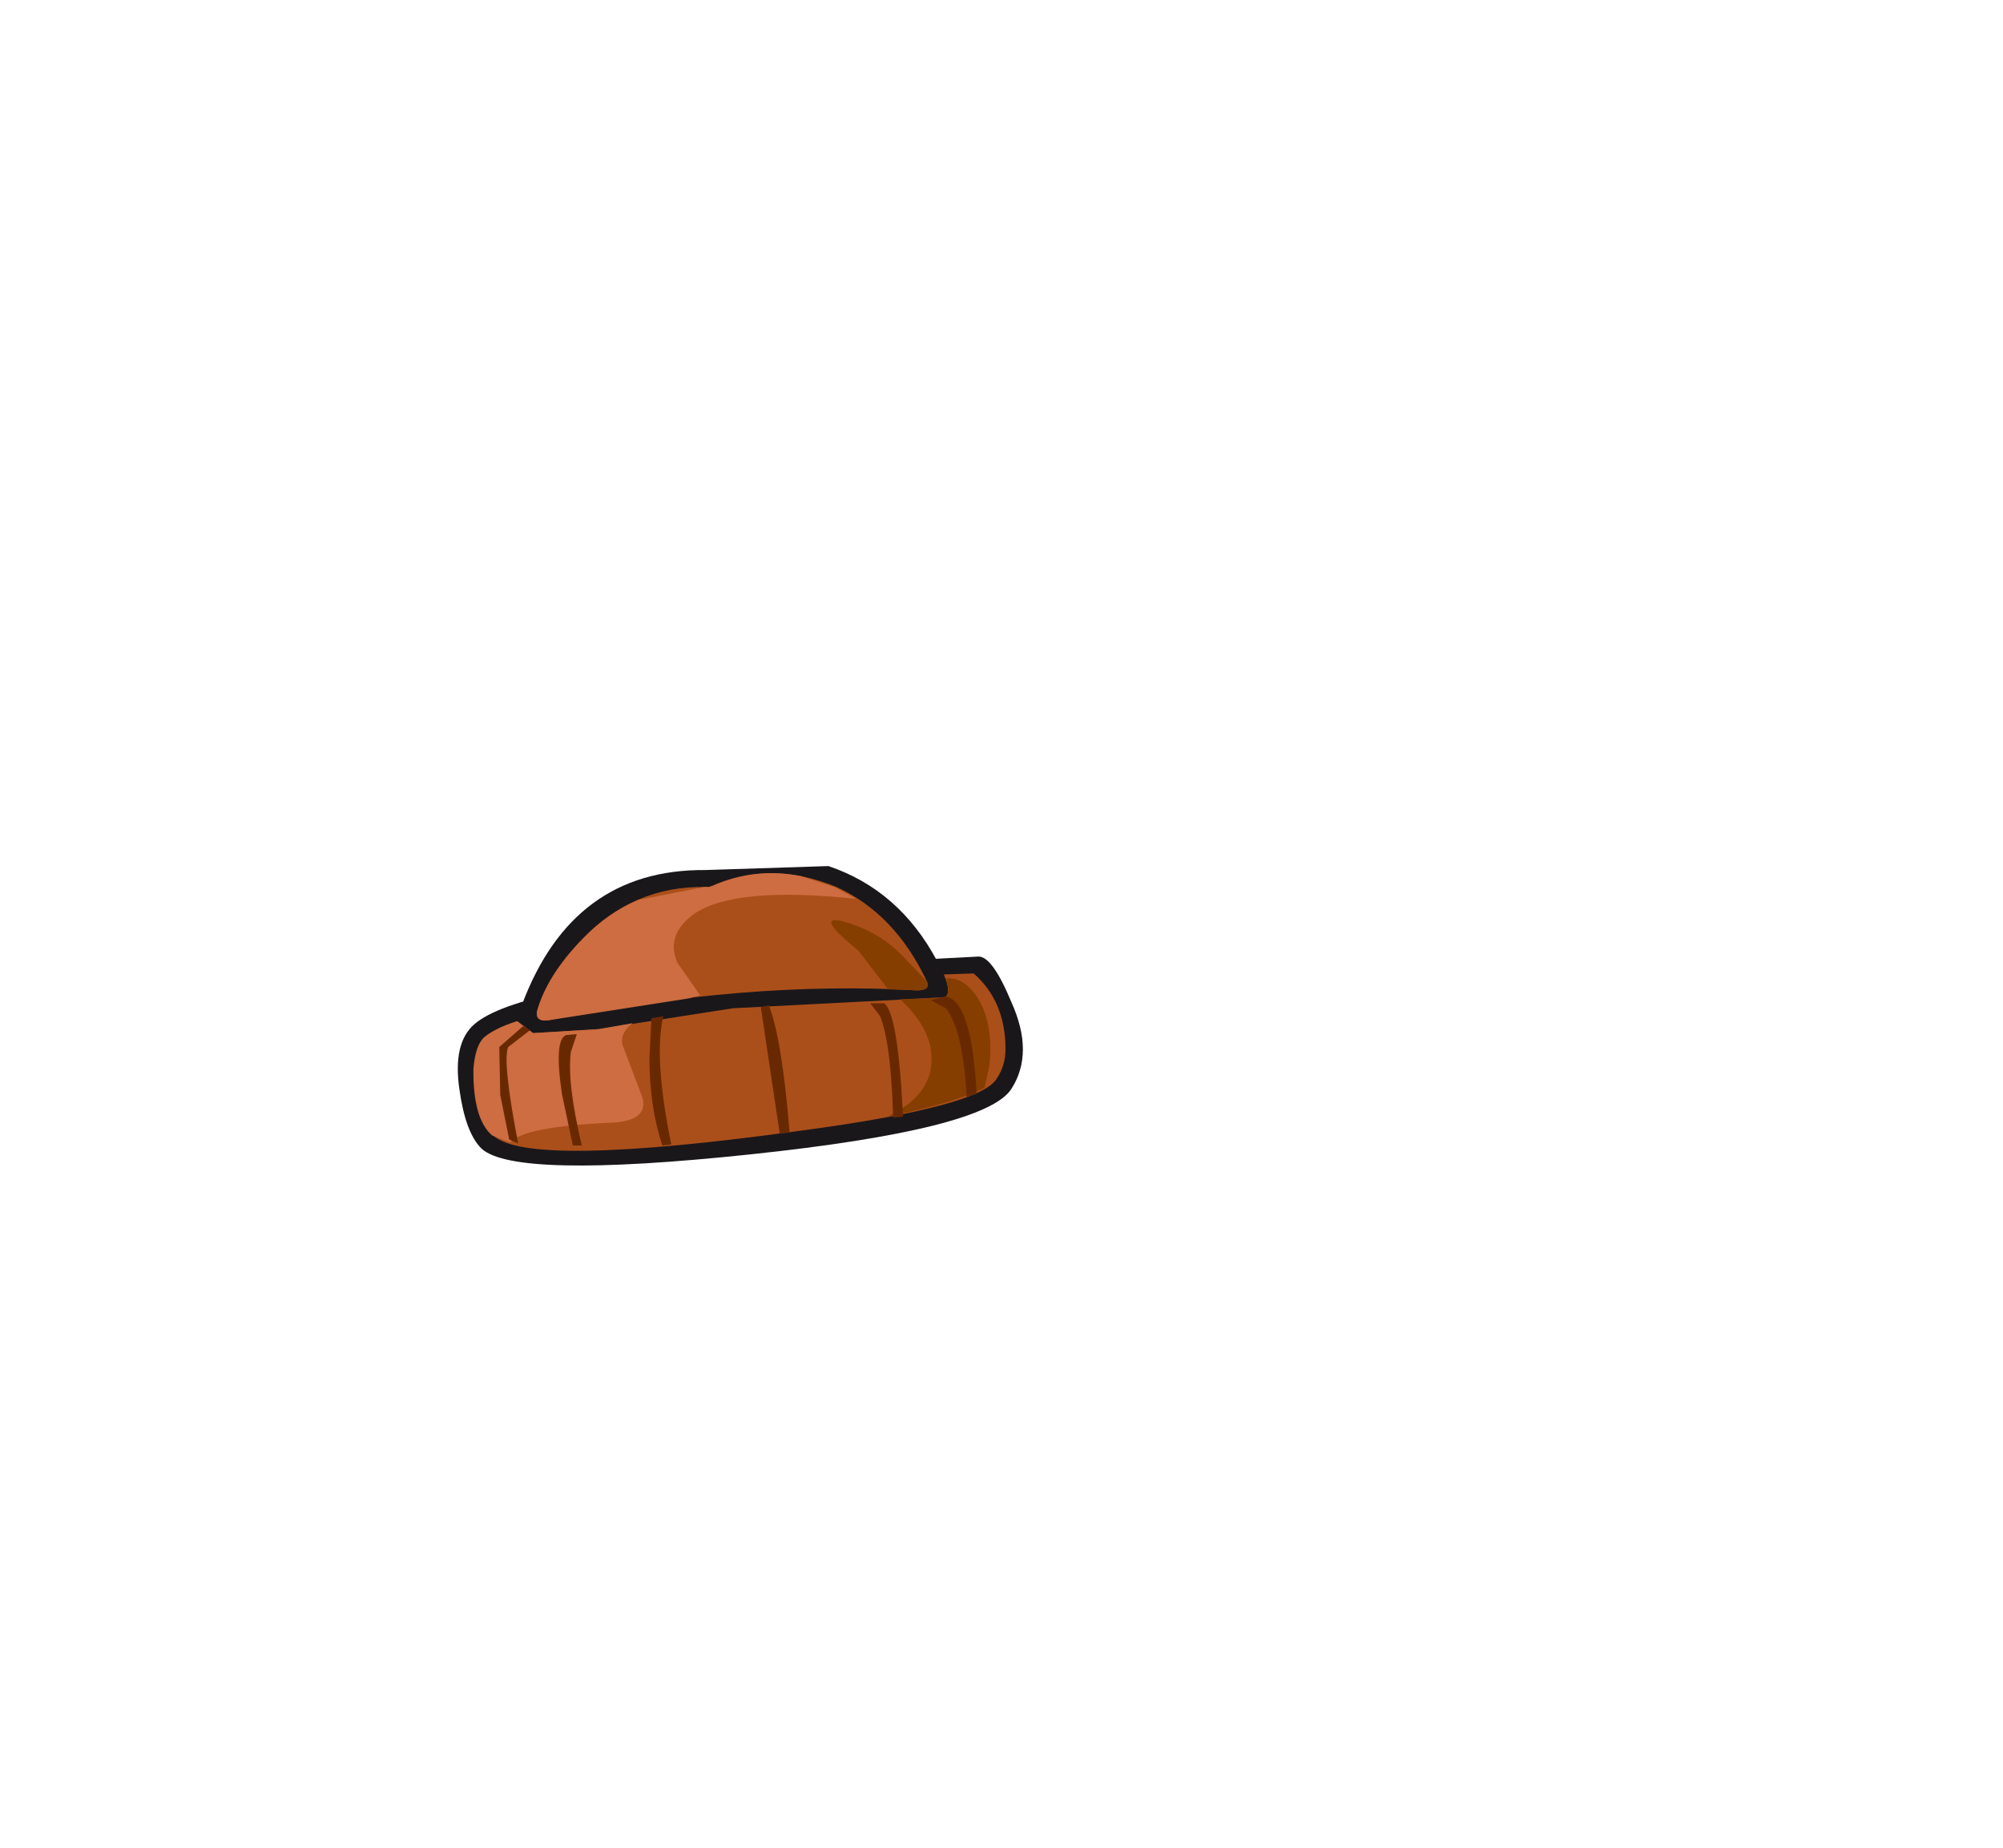
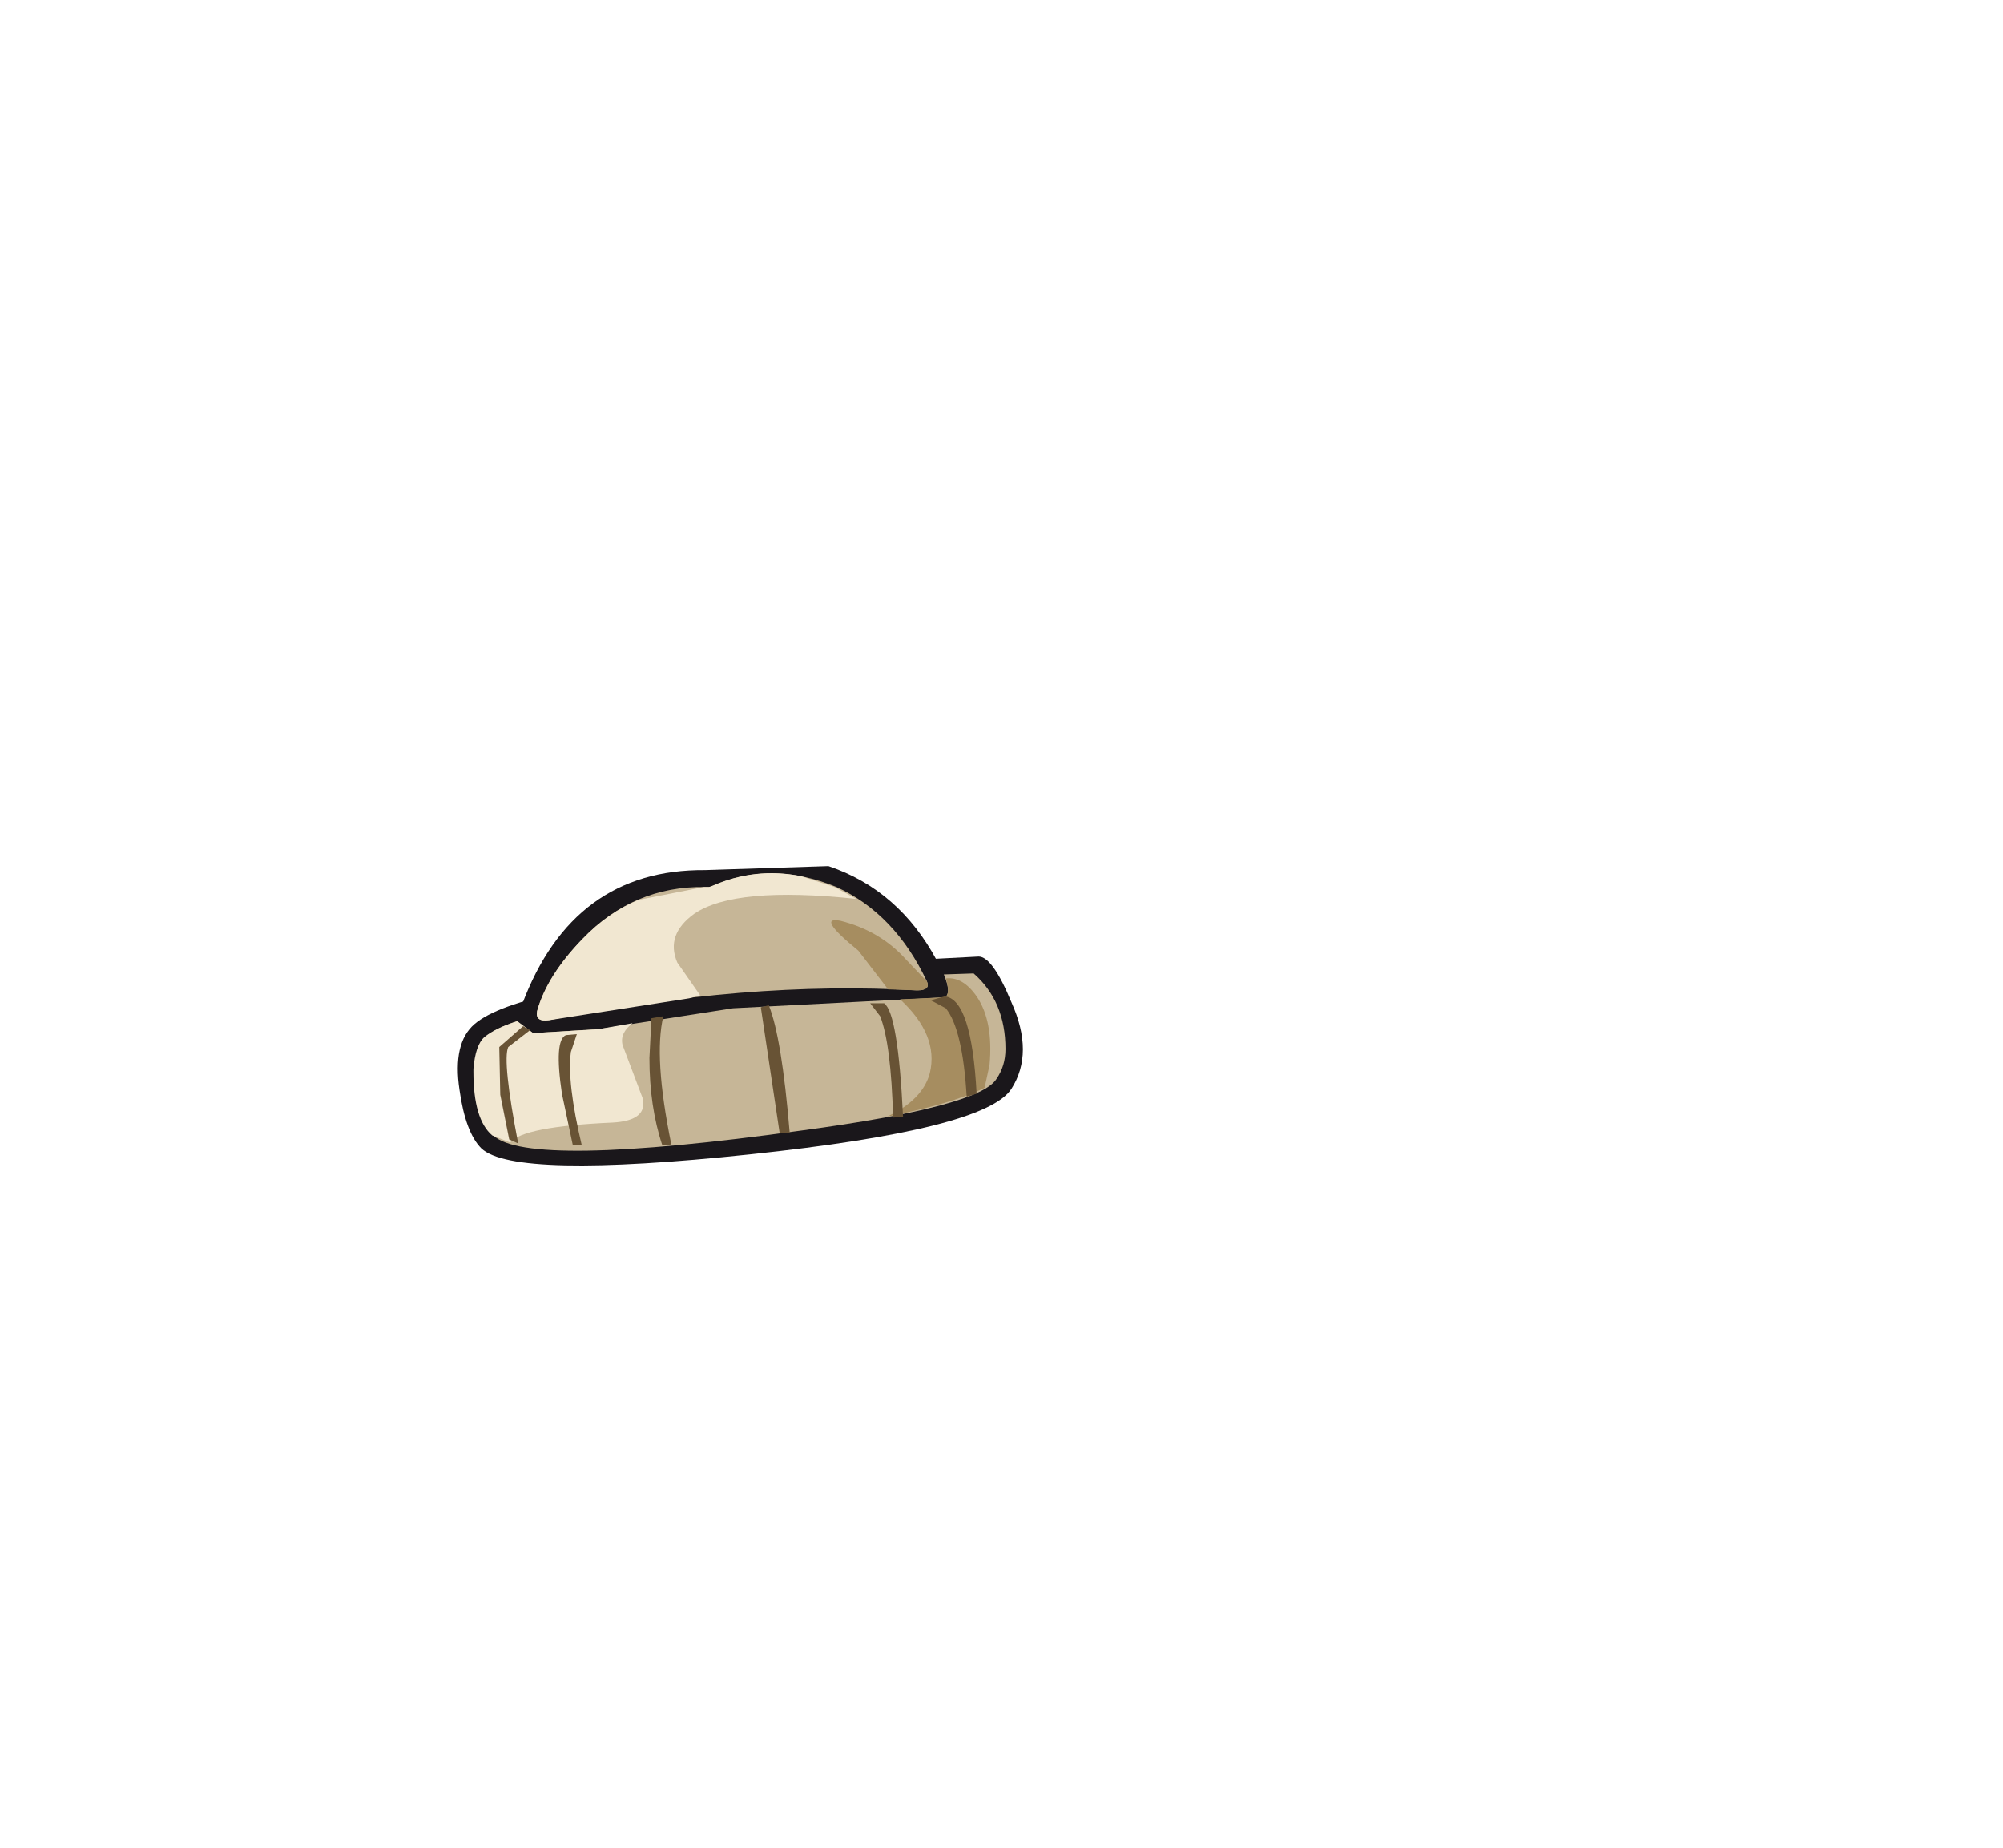
<svg xmlns="http://www.w3.org/2000/svg" xmlns:xlink="http://www.w3.org/1999/xlink" height="92.9" width="100.7">
  <g transform="translate(38.65 49.75)">
-     <use height="15.05" transform="translate(-15.65 -6.2)" width="28.4" xlink:href="#a" />
+     <use height="15.55" transform="translate(-15.65 -6.7)" width="28.4" xlink:href="#a" />
    <use height="13.95" transform="translate(-14.75 -5.85)" width="26.65" xlink:href="#b" />
    <use height="13.55" transform="translate(-14.85 -5.85)" width="19.25" xlink:href="#c" />
    <use height="9.9" transform="translate(3.15 -3.5)" width="8" xlink:href="#d" />
-     <use height="7.5" transform="translate(-13.55 .35)" width="24" xlink:href="#e" />
+     <use height="7.55" transform="translate(-13.65 .35)" width="24.1" xlink:href="#e" />
  </g>
  <defs>
-     <use height="15.05" width="28.4" xlink:href="#f" id="a" />
+     <use height="15.55" width="28.4" xlink:href="#f" id="a" />
    <use height="13.95" width="26.65" xlink:href="#g" id="b" />
    <use height="13.55" width="19.25" xlink:href="#h" id="c" />
    <use height="9.9" width="8" xlink:href="#i" id="d" />
-     <use height="7.5" width="24" xlink:href="#j" id="e" />
+     <use height="7.55" width="24.1" xlink:href="#j" id="e" />
    <g id="f" fill="#1a171b" fill-rule="evenodd">
-       <path d="M9.9-2.5q.85 1.6.4 1.85L-.35-.1-7.1.95l-3.3.2-.9-.8.35-.65q2.55-6.8 9.2-6.75l6.2-.2Q8-6.05 9.9-2.5" transform="translate(14.2 7.25)" />
-       <path d="M.45-2.1 12-2.7q.7 0 1.65 2.3 1.15 2.55 0 4.35Q12.35 6 .5 7.25t-13.5-.3q-.8-.8-1.1-2.95-.35-2.35.75-3.3 2.2-1.9 13.8-2.8" transform="translate(14.2 7.25)" />
+       <path d="M9.9-2.5q.85 1.6.4 1.85L-.35-.1-7.1.95l-3.3.2-.9-.8.35-.65q2.55-6.8 9.2-6.75l6.2-.2Q8-6.05 9.9-2.5" transform="translate(14.2 7.75)" />
+       <path d="M.45-2.1 12-2.7q.7 0 1.65 2.3 1.15 2.55 0 4.35Q12.35 6 .5 7.25t-13.5-.3q-.8-.8-1.1-2.95-.35-2.35.75-3.3 2.2-1.9 13.8-2.8" transform="translate(14.2 7.75)" />
    </g>
-     <g id="g" fill="#ab4f1a" fill-rule="evenodd">
+     <g id="g" fill="#c6b697" fill-rule="evenodd">
      <path d="m10.2-1.45 1.5-.05q1.6 1.4 1.6 3.8 0 .85-.45 1.5-.85 1.4-9.8 2.6-13.75 1.9-15.5.25-.9-.75-.9-3.2V3.3q0-1.2.5-1.6.5-.45 1.6-.8l.8.6 3.3-.2L-.4.25 10.25-.3q.35-.2-.05-1.15" transform="translate(13.35 6.55)" />
      <path d="M9.35-1.1q.2.45-.5.45Q.3-1.15-9.65.85q-.7.1-.6-.45.5-1.8 2.3-3.65Q-5.4-5.9-1.8-5.85h.2l.15-.05q2.95-1.3 6.25.05Q7.75-4.5 9.35-1.1" transform="translate(13.35 6.55)" />
    </g>
-     <g id="i" fill="#863e00" fill-rule="evenodd">
-       <path d="M1.7-1.05Q2-1.2 1.75-2q.85-.1 1.55.9.85 1.25.65 3.45L3.7 3.5q-1.6.8-4.9 1.45Q.6 4.1.95 2.75 1.4.85-.55-.95l2.25-.1" transform="translate(4 4.95)" />
+     <g id="i" fill="#a68d60" fill-rule="evenodd">
+       <path d="m-.55-.95 2.25-.1Q2-1.2 1.75-2q.85-.1 1.55.9.85 1.25.65 3.45L3.7 3.5q-1.6.8-4.9 1.45Q.6 4.1.95 2.75 1.4.85-.55-.95" transform="translate(4 4.95)" />
      <path d="M.8-1.85q.2.45-.5.45l-1.45-.05-1.5-1.95q-2.15-1.75-.9-1.5 2 .5 3.3 1.95L.8-1.85" transform="translate(4 4.95)" />
    </g>
-     <path d="m-10.75-2.25.35.2-1.1.85q-.3.7.5 4.85l-.45-.2-.45-2.25-.05-2.4 1.2-1.05m2.4 1.3q-.2 1.55.55 4.7h-.45l-.55-2.6q-.4-2.7.2-2.95l.55-.05-.3.9m4.05-1.7.6-.1q-.5 2.05.4 6.45l-.45.05Q-4.4 1.8-4.4-.65l.1-2m5.5-.55.4-.1q.65 1.6 1.05 6.4l-.5.05L1.2-3.2m5.5-.2h.7q.7.5.95 5.7l-.5.05q-.1-3.7-.65-5.1l-.5-.65m3.05-.15.7-.2q1.35.15 1.6 4.9l-.5.15q-.2-3.4-1.05-4.45l-.75-.4" transform="translate(11.95 3.75)" id="j" fill="#692900" fill-rule="evenodd" />
-     <path d="m-3.35 1.1 1.7-.3q-.65.5-.5 1.1l1 2.65q.3 1.15-1.5 1.25-4.5.2-5.15 1l-.9-.35q-.95-.8-.95-3.2V3.1q.1-1.2.55-1.6.55-.45 1.65-.8l.8.6 3.3-.2M2.2-6.05l.15-.05q2.15-.95 4.45-.5l1.7.55 1.1.6q-6.1-.65-8.15.75Q0-3.65.6-2.25L1.75-.6l-.55.15-7.05 1.1q-.7.1-.6-.45.5-1.8 2.3-3.65 1.25-1.3 2.8-1.95l3.3-.65h.25" fill="#cd6d41" fill-rule="evenodd" transform="translate(9.65 6.75)" id="h" />
+     <path d="m-10.75-2.25.35.2-1.1.85q-.3.7.5 4.85l-.45-.2-.45-2.25-.05-2.4 1.2-1.05m2.5 6-.55-2.6q-.4-2.7.2-2.95l.55-.05-.3.9q-.2 1.55.55 4.7h-.45m3.95-6.4.6-.1q-.5 2.05.4 6.45l-.45.05Q-4.4 1.8-4.4-.65l.1-2m5.5-.55.4-.1q.65 1.6 1.05 6.4l-.5.05L1.2-3.2m5.5-.2h.7q.7.5.95 5.7l-.5.05q-.1-3.7-.65-5.1l-.5-.65m3.05-.15.7-.2q1.35.15 1.6 4.9l-.5.15q-.2-3.4-1.05-4.45l-.75-.4" transform="translate(12.05 3.75)" id="j" fill="#685335" fill-rule="evenodd" />
+     <path d="m-3.35 1.1 1.7-.3q-.65.5-.5 1.1l1 2.65q.3 1.15-1.5 1.25-4.5.2-5.15 1l-.9-.35q-.95-.8-.95-3.2V3.1q.1-1.2.55-1.6.55-.45 1.65-.8l.8.6 3.3-.2M6.8-6.6l1.7.55 1.1.6q-6.1-.65-8.15.75Q0-3.65.6-2.25L1.75-.6l-.55.15-7.05 1.1q-.7.1-.6-.45.5-1.8 2.3-3.65 1.25-1.3 2.8-1.95l3.3-.65h.25l.15-.05q2.15-.95 4.45-.5" fill="#f1e7d1" fill-rule="evenodd" transform="translate(9.65 6.75)" id="h" />
  </defs>
</svg>
